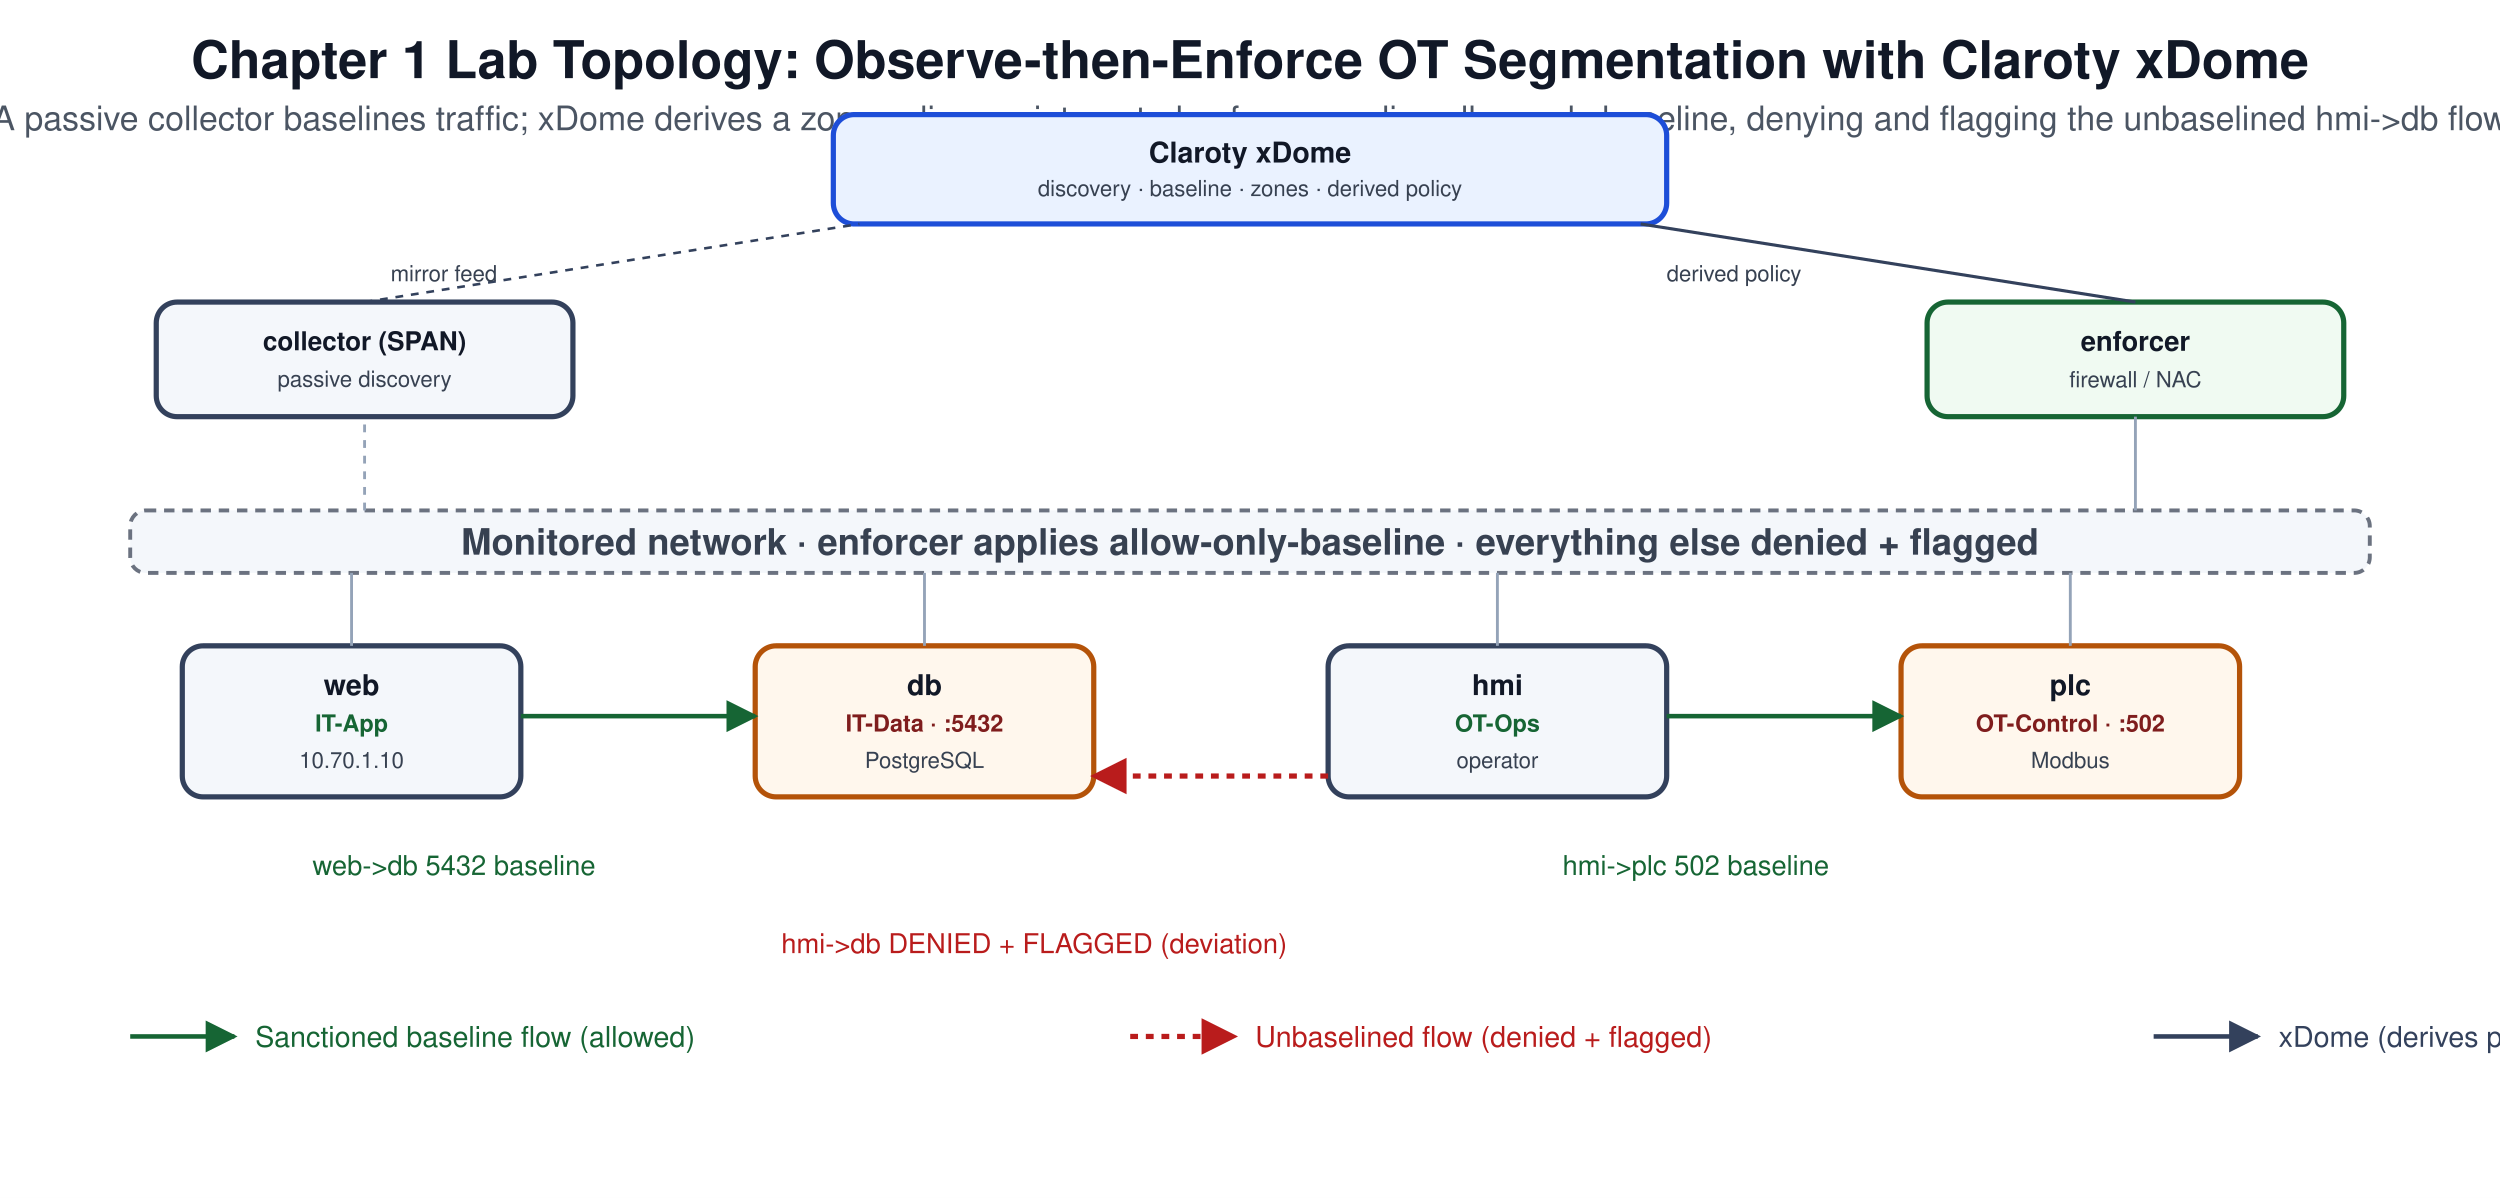
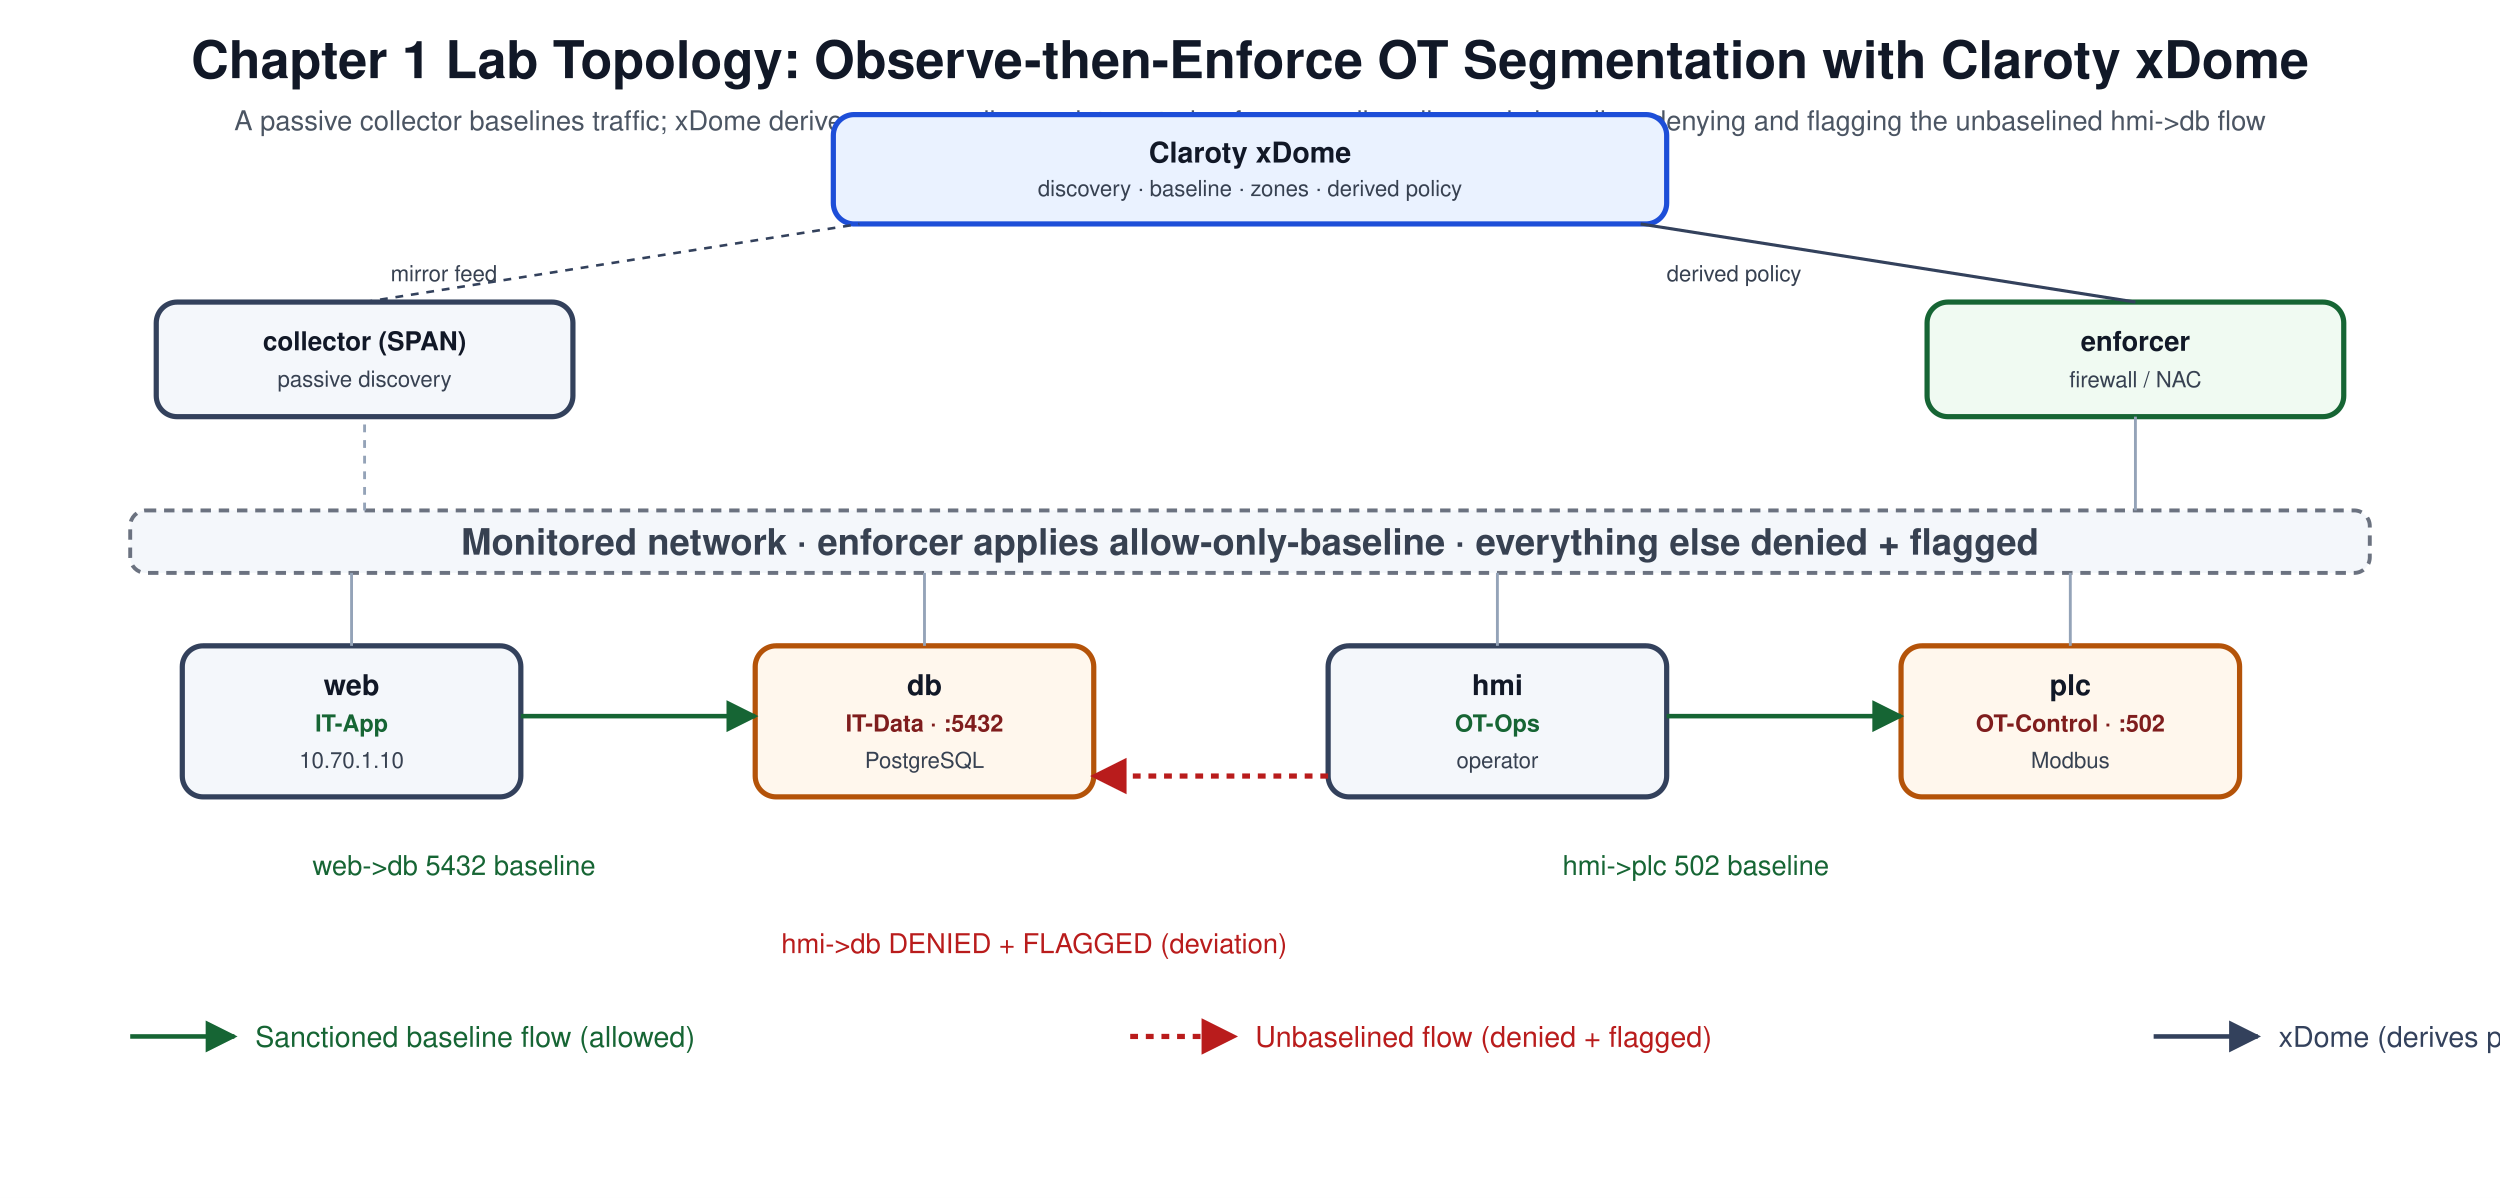
<svg xmlns="http://www.w3.org/2000/svg" viewBox="0 0 960 460" font-family="Helvetica, Arial, sans-serif">
  <defs>
    <marker id="arrow-alt" viewBox="0 0 10 10" refX="9" refY="5" markerWidth="7" markerHeight="7" orient="auto-start-reverse">
      <path d="M0,0 L10,5 L0,10 z" fill="#166534" />
    </marker>
    <marker id="arrow-mgmt" viewBox="0 0 10 10" refX="9" refY="5" markerWidth="7" markerHeight="7" orient="auto-start-reverse">
      <path d="M0,0 L10,5 L0,10 z" fill="#33415c" />
    </marker>
    <marker id="arrow-warn" viewBox="0 0 10 10" refX="9" refY="5" markerWidth="7" markerHeight="7" orient="auto-start-reverse">
      <path d="M0,0 L10,5 L0,10 z" fill="#b91c1c" />
    </marker>
  </defs>
  <rect x="0" y="0" width="960" height="460" fill="#ffffff" />
  <text x="480.0" y="30" text-anchor="middle" font-size="20" font-weight="700" fill="#111827">Chapter 1 Lab Topology: Observe-then-Enforce OT Segmentation with Claroty xDome</text>
-   <text x="480.0" y="50" text-anchor="middle" font-size="13" fill="#4b5563">A passive collector baselines traffic; xDome derives a zone policy; an integrated enforcer applies allow-only-baseline, denying and flagging the unbaselined hmi-&gt;db flow</text>
+   <text x="480.0" y="50" text-anchor="middle" font-size="10.5" fill="#4b5563">A passive collector baselines traffic; xDome derives a zone policy; an integrated enforcer applies allow-only-baseline, denying and flagging the unbaselined hmi-&gt;db flow</text>
  <rect x="320" y="44" width="320" height="42" rx="8" fill="#eaf2ff" stroke="#1d4ed8" stroke-width="2" />
  <text x="480.0" y="62.4" text-anchor="middle" font-size="11" font-weight="700" fill="#111827">Claroty xDome</text>
  <text x="480.0" y="75.3" text-anchor="middle" font-size="8.5" font-weight="400" fill="#374151">discovery · baseline · zones · derived policy</text>
  <rect x="60" y="116" width="160" height="44" rx="8" fill="#f4f7fb" stroke="#33415c" stroke-width="2" />
  <text x="140.0" y="134.5" text-anchor="middle" font-size="10" font-weight="700" fill="#111827">collector (SPAN)</text>
  <text x="140.0" y="148.5" text-anchor="middle" font-size="8.5" font-weight="400" fill="#374151">passive discovery</text>
  <rect x="740" y="116" width="160" height="44" rx="8" fill="#f0faf2" stroke="#166534" stroke-width="2" />
  <text x="820.0" y="134.7" text-anchor="middle" font-size="10.5" font-weight="700" fill="#111827">enforcer</text>
  <text x="820.0" y="148.7" text-anchor="middle" font-size="8.5" font-weight="400" fill="#374151">firewall / NAC</text>
  <line x1="140" y1="116" x2="330" y2="86" stroke="#33415c" stroke-width="1" stroke-dasharray="3 3" />
  <text x="150" y="108" font-size="8.5" fill="#374151">mirror feed</text>
  <line x1="630" y1="86" x2="820" y2="116" stroke="#33415c" stroke-width="1.2" />
  <text x="640" y="108" font-size="8.5" fill="#374151">derived policy</text>
  <rect x="50" y="196" width="860" height="24" rx="6" fill="#f4f7fb" stroke="#6b7280" stroke-width="1.5" stroke-dasharray="4 3" />
  <text x="480.0" y="213.0" text-anchor="middle" font-size="14" font-weight="600" fill="#374151">Monitored network  ·  enforcer applies allow-only-baseline  ·  everything else denied + flagged</text>
  <line x1="140" y1="196" x2="140" y2="160" stroke="#94a3b8" stroke-width="1.1" stroke-dasharray="3 3" />
  <line x1="820" y1="196" x2="820" y2="160" stroke="#94a3b8" stroke-width="1.1" />
  <rect x="70" y="248" width="130" height="58" rx="8" fill="#f4f7fb" stroke="#33415c" stroke-width="2" />
  <text x="135.0" y="266.9" text-anchor="middle" font-size="11" font-weight="700" fill="#111827">web</text>
  <text x="135.0" y="280.9" text-anchor="middle" font-size="9" font-weight="700" fill="#166534">IT-App</text>
  <text x="135.0" y="294.9" text-anchor="middle" font-size="8.5" font-weight="400" fill="#374151">10.70.1.10</text>
  <rect x="290" y="248" width="130" height="58" rx="8" fill="#fff7ed" stroke="#b45309" stroke-width="2" />
  <text x="355.0" y="266.9" text-anchor="middle" font-size="11" font-weight="700" fill="#111827">db</text>
  <text x="355.0" y="280.9" text-anchor="middle" font-size="9" font-weight="700" fill="#7f1d1d">IT-Data · :5432</text>
  <text x="355.0" y="294.9" text-anchor="middle" font-size="8.5" font-weight="400" fill="#374151">PostgreSQL</text>
  <rect x="510" y="248" width="130" height="58" rx="8" fill="#f4f7fb" stroke="#33415c" stroke-width="2" />
  <text x="575.0" y="266.9" text-anchor="middle" font-size="11" font-weight="700" fill="#111827">hmi</text>
  <text x="575.0" y="280.9" text-anchor="middle" font-size="9" font-weight="700" fill="#166534">OT-Ops</text>
  <text x="575.0" y="294.9" text-anchor="middle" font-size="8.5" font-weight="400" fill="#374151">operator</text>
  <rect x="730" y="248" width="130" height="58" rx="8" fill="#fff7ed" stroke="#b45309" stroke-width="2" />
  <text x="795.0" y="266.9" text-anchor="middle" font-size="11" font-weight="700" fill="#111827">plc</text>
  <text x="795.0" y="280.9" text-anchor="middle" font-size="9" font-weight="700" fill="#7f1d1d">OT-Control · :502</text>
  <text x="795.0" y="294.9" text-anchor="middle" font-size="8.5" font-weight="400" fill="#374151">Modbus</text>
  <line x1="135" y1="220" x2="135" y2="248" stroke="#94a3b8" stroke-width="1.1" />
  <line x1="355" y1="220" x2="355" y2="248" stroke="#94a3b8" stroke-width="1.1" />
  <line x1="575" y1="220" x2="575" y2="248" stroke="#94a3b8" stroke-width="1.1" />
  <line x1="795" y1="220" x2="795" y2="248" stroke="#94a3b8" stroke-width="1.1" />
  <line x1="200" y1="275" x2="290" y2="275" stroke="#166534" stroke-width="1.75" marker-end="url(#arrow-alt)" />
  <text x="120" y="336" font-size="10.5" fill="#166534">web-&gt;db 5432 baseline</text>
  <line x1="640" y1="275" x2="730" y2="275" stroke="#166534" stroke-width="1.75" marker-end="url(#arrow-alt)" />
  <text x="600" y="336" font-size="10.5" fill="#166534">hmi-&gt;plc 502 baseline</text>
  <line x1="510" y1="298" x2="420" y2="298" stroke="#b91c1c" stroke-width="2" stroke-dasharray="3 3" marker-end="url(#arrow-warn)" />
  <text x="300" y="366" font-size="10.5" fill="#b91c1c">hmi-&gt;db DENIED + FLAGGED (deviation)</text>
  <line x1="50" y1="398" x2="90" y2="398" stroke="#166534" stroke-width="1.75" marker-end="url(#arrow-alt)" />
  <text x="98" y="402" font-size="11" fill="#166534">Sanctioned baseline flow (allowed)</text>
  <line x1="434" y1="398" x2="474" y2="398" stroke="#b91c1c" stroke-width="2" stroke-dasharray="3 3" marker-end="url(#arrow-warn)" />
  <text x="482" y="402" font-size="11" fill="#b91c1c">Unbaselined flow (denied + flagged)</text>
  <line x1="827" y1="398" x2="867" y2="398" stroke="#33415c" stroke-width="1.75" marker-end="url(#arrow-mgmt)" />
  <text x="875" y="402" font-size="11" fill="#33415c">xDome (derives policy)</text>
</svg>
